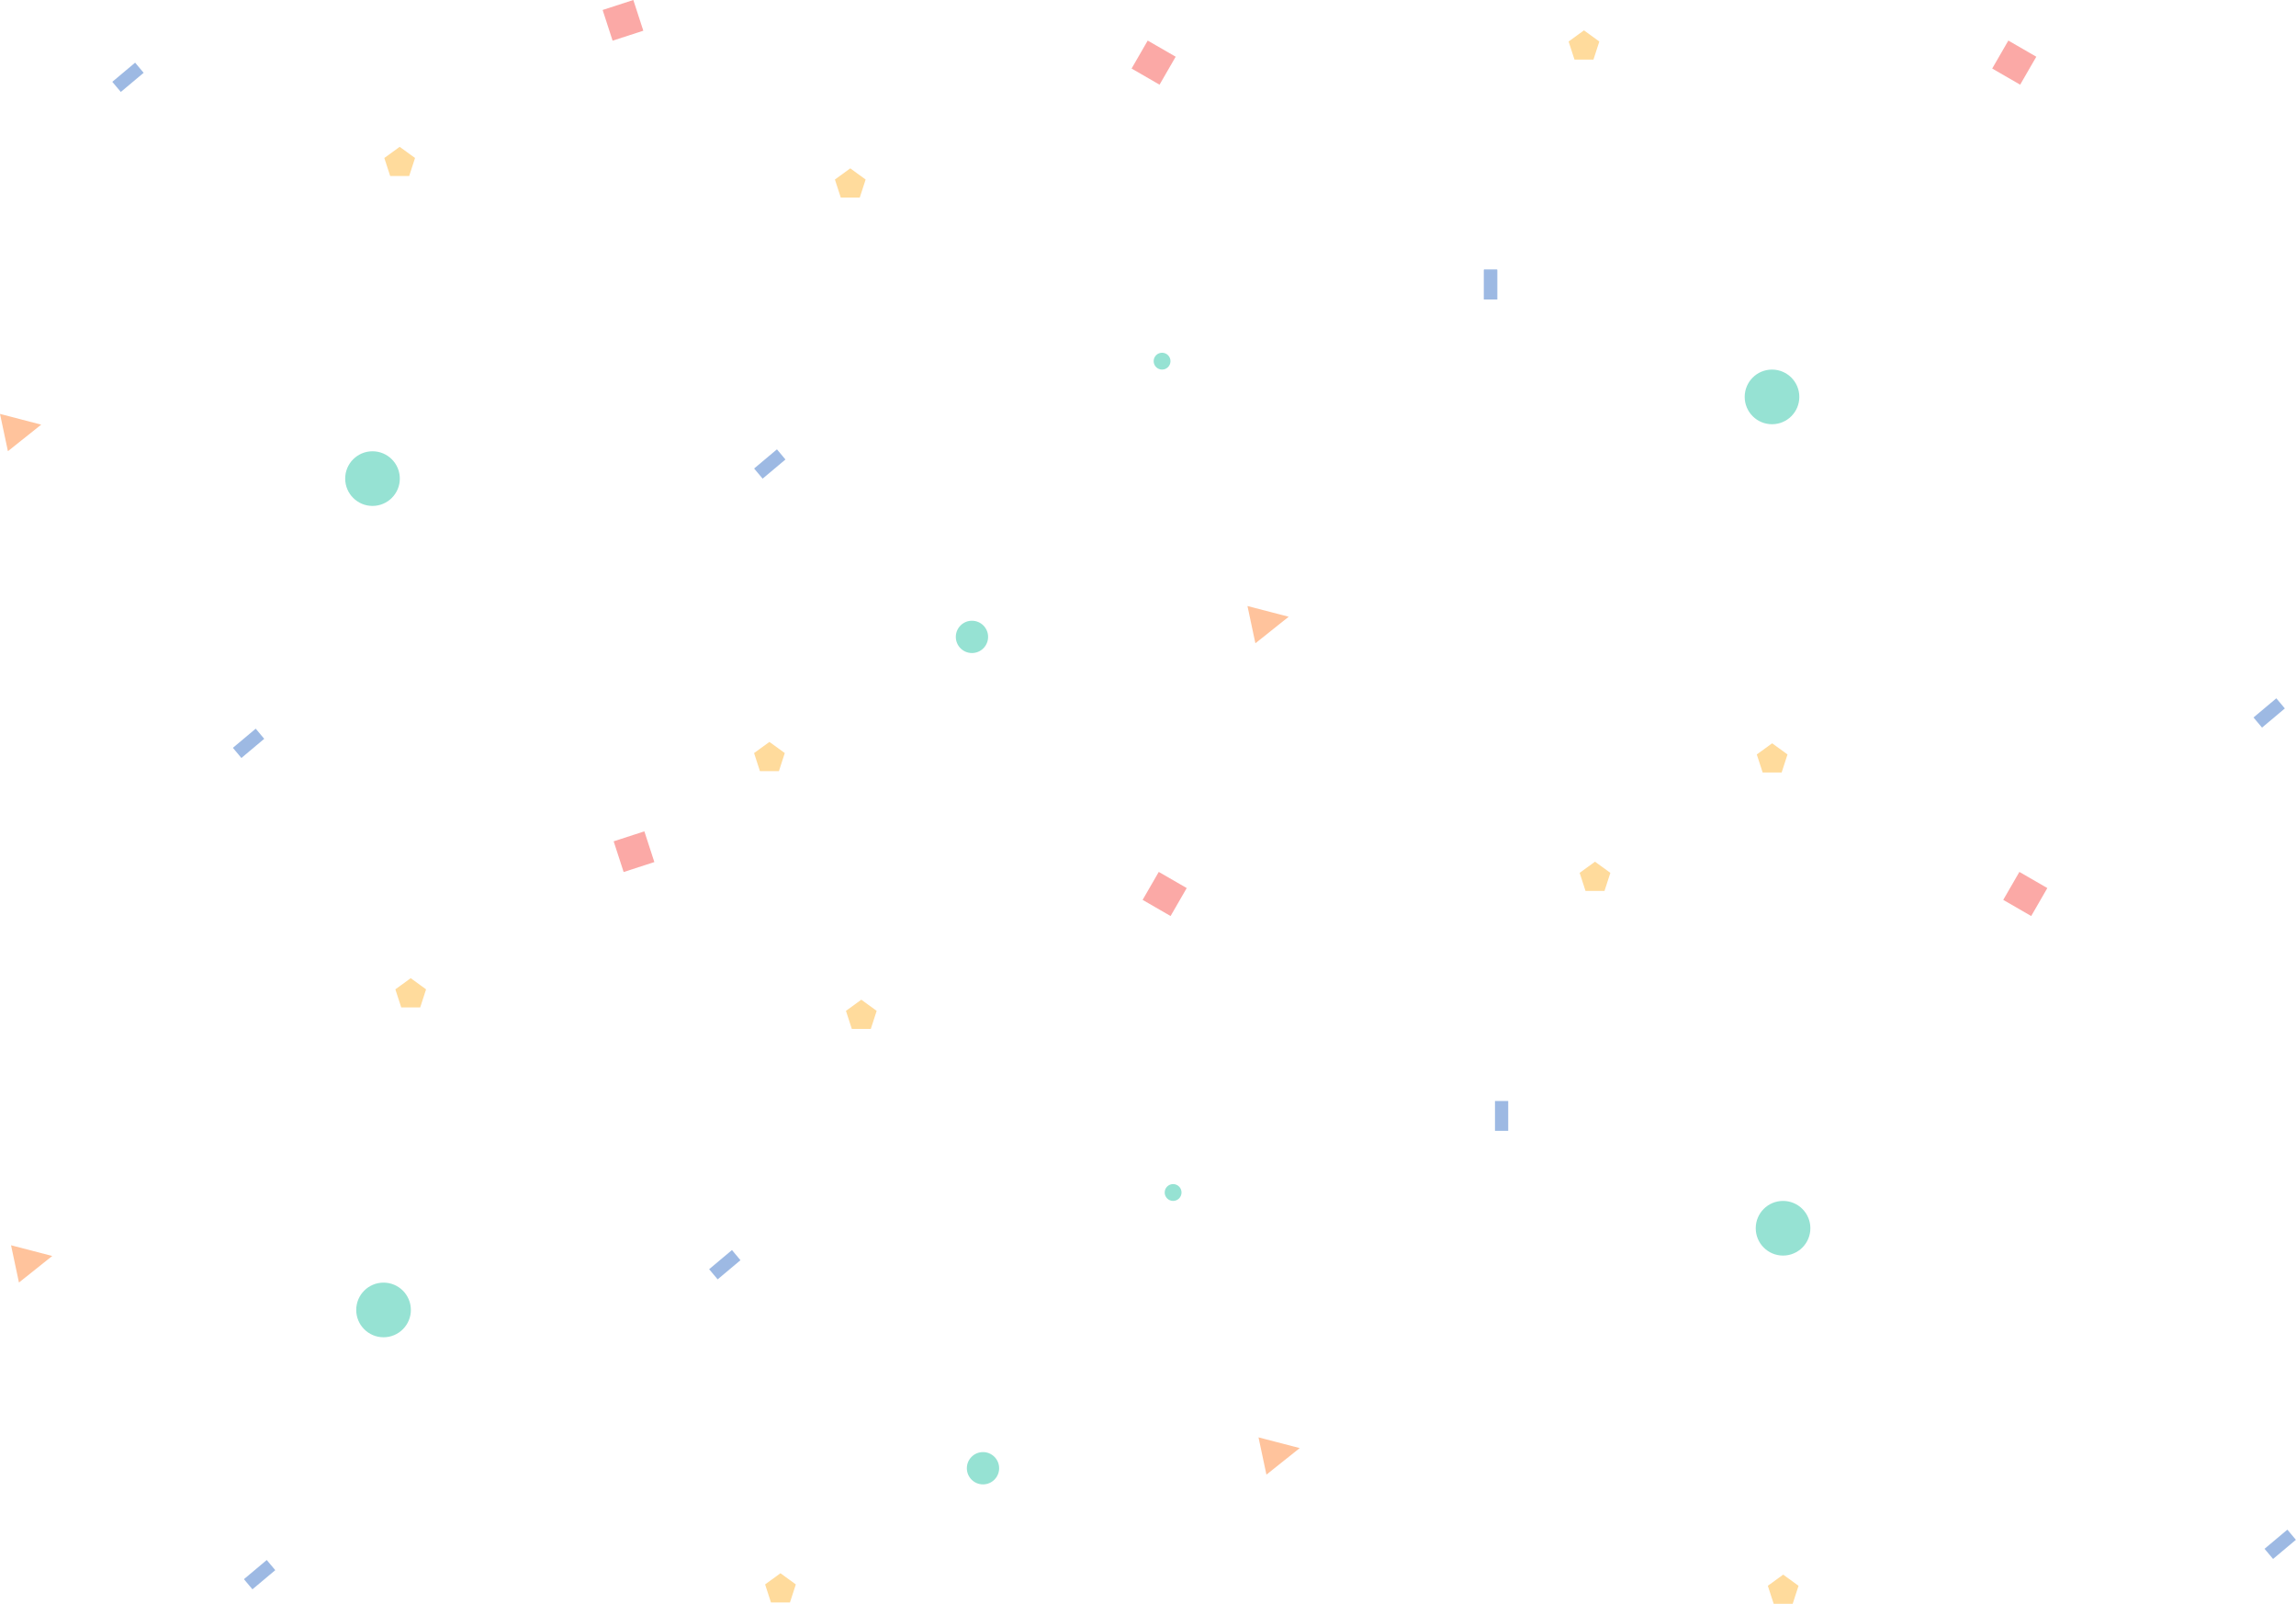
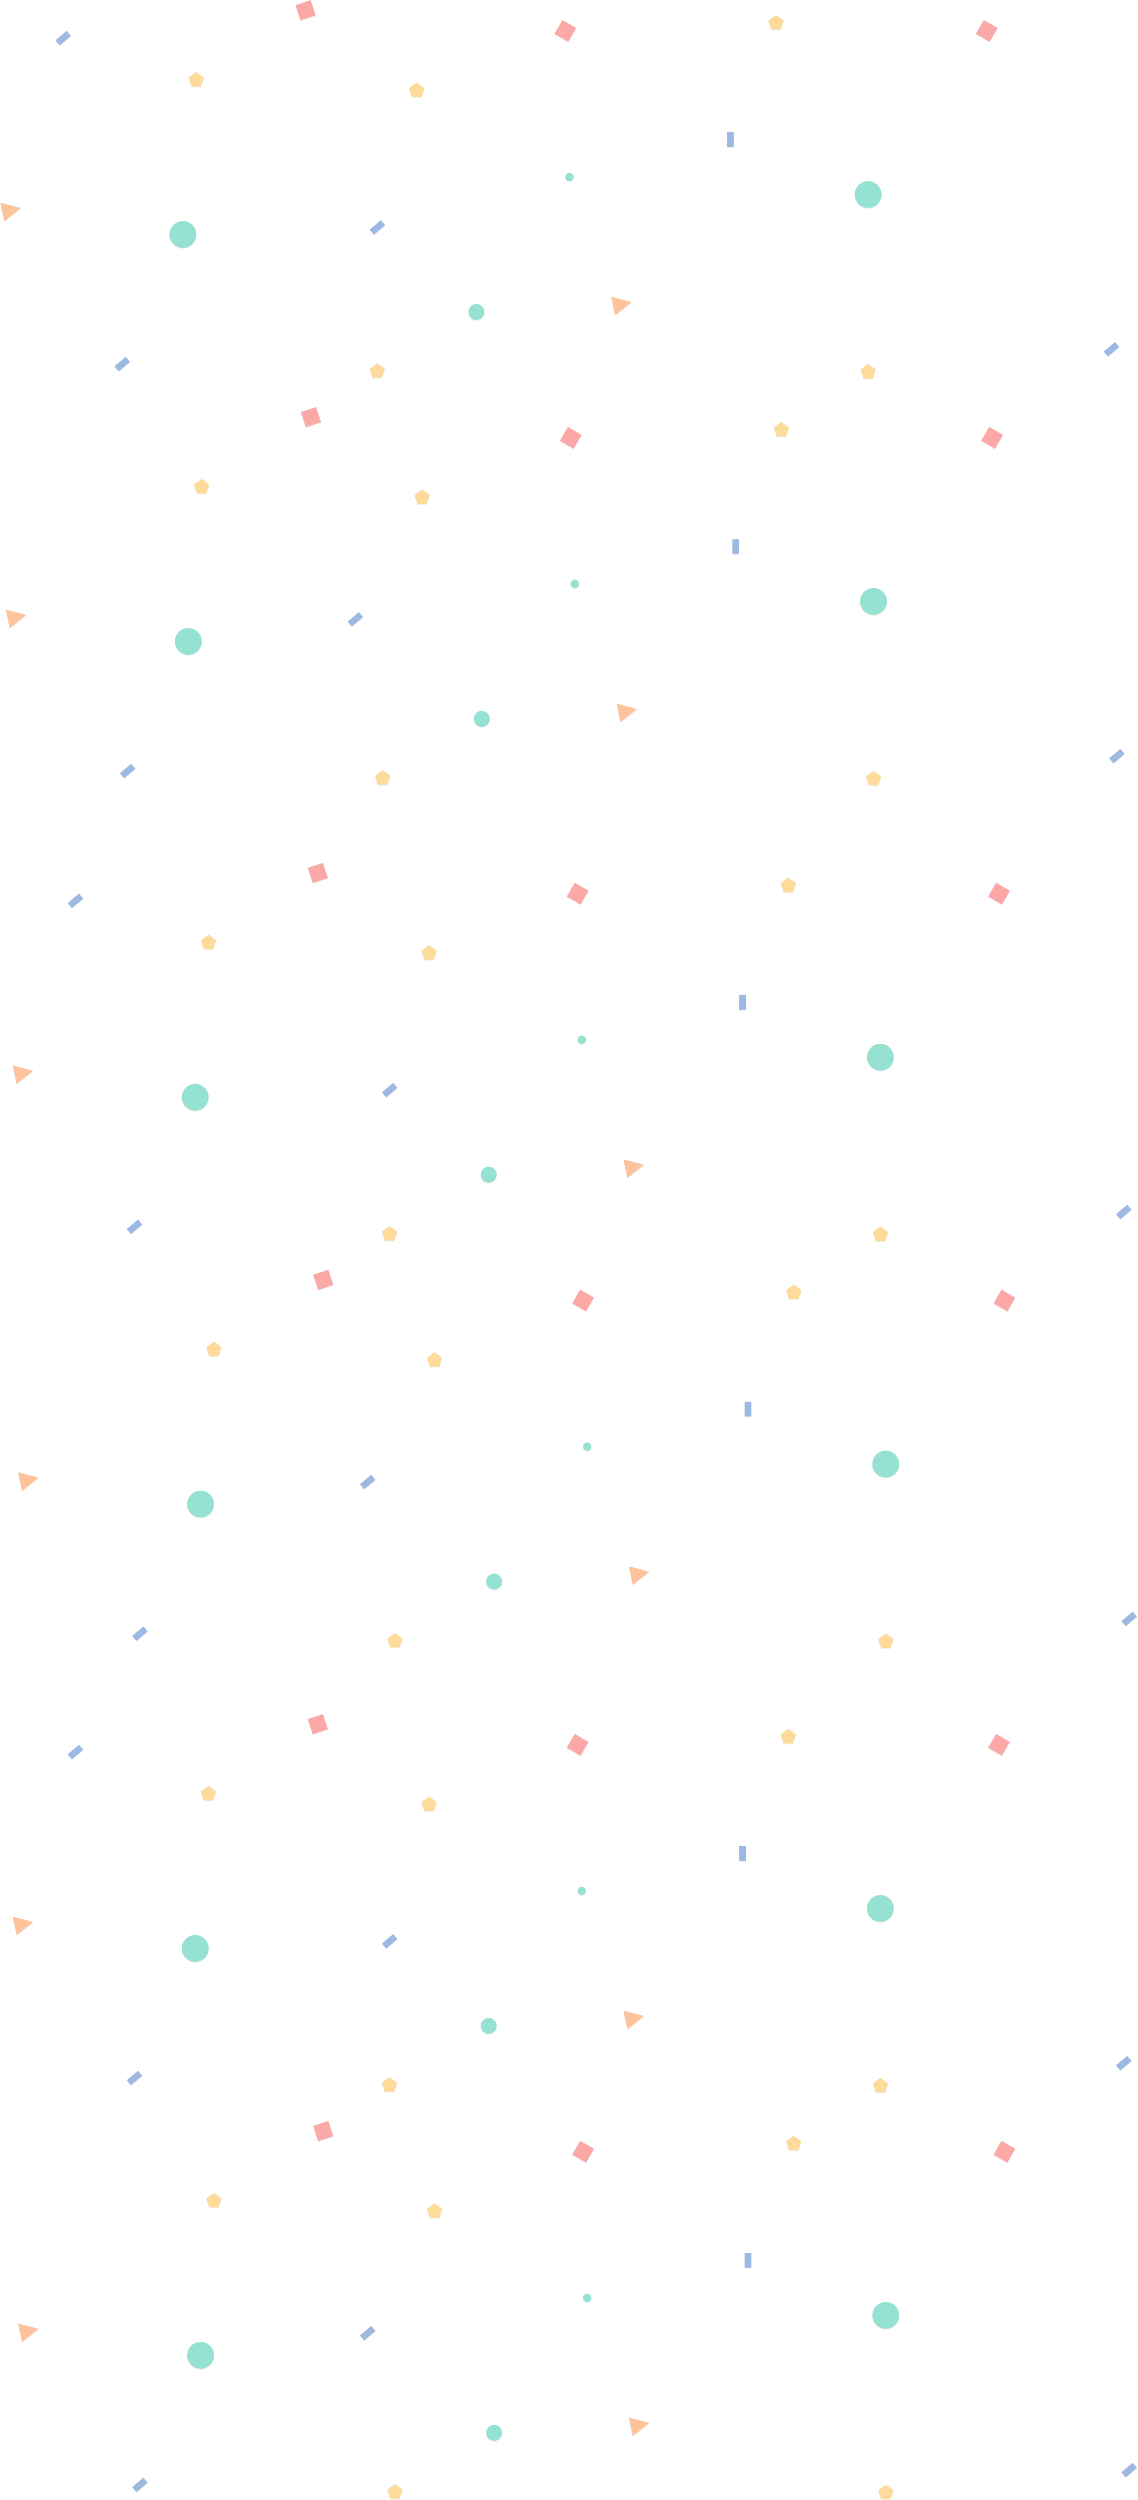
- <svg xmlns="http://www.w3.org/2000/svg" width="8321px" height="5811px" viewBox="0 0 8321 5811" version="1.1">
+ <svg xmlns="http://www.w3.org/2000/svg" width="8419px" height="18506px" viewBox="0 0 8419 18506" version="1.1">
+   <defs>
+     <filter x="-0.1%" y="-0.1%" width="100.3%" height="100.1%" filterUnits="objectBoundingBox" id="filter-1">
+       <feOffset dx="0" dy="2" in="SourceAlpha" result="shadowOffsetOuter1" />
+       <feGaussianBlur stdDeviation="2" in="shadowOffsetOuter1" result="shadowBlurOuter1" />
+       <feColorMatrix values="0 0 0 0 0   0 0 0 0 0   0 0 0 0 0  0 0 0 0.5 0" type="matrix" in="shadowBlurOuter1" result="shadowMatrixOuter1" />
+       <feMerge>
+         <feMergeNode in="shadowMatrixOuter1" />
+         <feMergeNode in="SourceGraphic" />
+       </feMerge>
+     </filter>
+   </defs>
  <g id="Page-1" stroke="none" stroke-width="1" fill="none" fill-rule="evenodd" opacity="0.488">
-     <g id="Group-12">
-       <g id="Group-11" transform="translate(40, 3012)">
-         <g id="Group-10">
-           <g id="Group-9">
-             <rect id="Rectangle-Copy-20" fill="#3670C6" transform="translate(900.7933, 2693.096) rotate(140) translate(-900.7933, -2693.096) " x="846.793" y="2669.096" width="108" height="48" />
-             <polygon id="Rectangle-Copy-21" fill="#3670C6" transform="translate(2586.793, 1570.096) rotate(140) translate(-2586.793, -1570.096) " points="2532.793 1546.096 2640.793 1546.096 2640.793 1594.096 2579.541 1594.096 2532.793 1594.096" />
-             <polygon id="Rectangle-Copy-22" fill="#3670C6" transform="translate(8223.793, 2583.096) rotate(140) translate(-8223.793, -2583.096) " points="8169.793 2559.096 8277.793 2559.096 8277.793 2607.096 8216.541 2607.096 8169.793 2607.096" />
-             <rect id="Rectangle-Copy-17" fill="#3670C6" transform="translate(5402, 1031) rotate(90) translate(-5402, -1031) " x="5348" y="1007" width="108" height="48" />
-             <circle id="Oval-Copy-11" fill="#27C3A4" cx="3522.5" cy="2307.5" r="58.5" />
-             <circle id="Oval-Copy-8" fill="#27C3A4" cx="4211.5" cy="1308.5" r="30.5" />
-             <circle id="Oval-Copy-12" fill="#27C3A4" cx="1350" cy="1734" r="99" />
-             <circle id="Oval-Copy-13" fill="#27C3A4" cx="6422" cy="1438" r="99" />
-             <polygon id="Triangle-Copy-6" fill="#FF8333" transform="translate(4602.838, 2248.838) rotate(78) translate(-4602.838, -2248.838) " points="4602.838 2179.838 4671.838 2317.838 4533.838 2317.838" />
-             <polygon id="Triangle-Copy-7" fill="#FF8333" transform="translate(81.83809, 1552.838) rotate(78) translate(-81.83809, -1552.838) " points="81.838 1483.838 150.838 1621.838 12.838 1621.838" />
-             <rect id="Rectangle-Copy-25" fill="#F64E49" transform="translate(2257.714, 73.7143) rotate(-18) translate(-2257.714, -73.7143) " x="2199.214" y="15.214" width="117" height="117" />
-             <rect id="Rectangle-Copy-13" fill="#F64E49" transform="translate(4180.912, 226.9125) rotate(30) translate(-4180.912, -226.9125) " x="4122.412" y="168.412" width="117" height="117" />
-             <rect id="Rectangle-Copy-14" fill="#F64E49" transform="translate(7299.912, 226.9125) rotate(30) translate(-7299.912, -226.9125) " x="7241.412" y="168.412" width="117" height="117" />
-             <polygon id="Polygon-Copy-6" fill="#FFB433" points="2788.5 2688 2844.137 2728.423 2822.885 2793.827 2754.115 2793.827 2732.863 2728.423" />
-             <polygon id="Polygon-Copy-8" fill="#FFB433" points="6422.5 2693 6478.137 2733.423 6456.885 2798.827 6388.115 2798.827 6366.863 2733.423" />
-             <polygon id="Polygon-Copy-9" fill="#FFB433" points="1448.5 532 1504.137 572.423 1482.885 637.827 1414.115 637.827 1392.863 572.423" />
-             <polygon id="Polygon-Copy-11" fill="#FFB433" points="3081.5 610 3137.137 650.423 3115.885 715.827 3047.115 715.827 3025.863 650.423" />
-             <polygon id="Polygon-Copy-12" fill="#FFB433" points="5740.5 110 5796.137 150.423 5774.885 215.827 5706.115 215.827 5684.863 150.423" />
+     <g id="Group-13" filter="url(#filter-1)" transform="translate(4, 2)">
+       <g id="Group-12" transform="translate(91, 12687)">
+         <g id="Group-11" transform="translate(40, 3012)">
+           <g id="Group-10">
+             <g id="Group-9">
+               <rect id="Rectangle-Copy-20" fill="#3670C6" transform="translate(900.7933, 2693.096) rotate(140) translate(-900.7933, -2693.096) " x="846.793" y="2669.096" width="108" height="48" />
+               <polygon id="Rectangle-Copy-21" fill="#3670C6" transform="translate(2586.793, 1570.096) rotate(140) translate(-2586.793, -1570.096) " points="2532.793 1546.096 2640.793 1546.096 2640.793 1594.096 2579.541 1594.096 2532.793 1594.096" />
+               <polygon id="Rectangle-Copy-22" fill="#3670C6" transform="translate(8223.793, 2583.096) rotate(140) translate(-8223.793, -2583.096) " points="8169.793 2559.096 8277.793 2559.096 8277.793 2607.096 8216.541 2607.096 8169.793 2607.096" />
+               <rect id="Rectangle-Copy-17" fill="#3670C6" transform="translate(5402, 1031) rotate(90) translate(-5402, -1031) " x="5348" y="1007" width="108" height="48" />
+               <circle id="Oval-Copy-11" fill="#27C3A4" cx="3522.5" cy="2307.5" r="58.5" />
+               <circle id="Oval-Copy-8" fill="#27C3A4" cx="4211.5" cy="1308.5" r="30.5" />
+               <circle id="Oval-Copy-12" fill="#27C3A4" cx="1350" cy="1734" r="99" />
+               <circle id="Oval-Copy-13" fill="#27C3A4" cx="6422" cy="1438" r="99" />
+               <polygon id="Triangle-Copy-6" fill="#FF8333" transform="translate(4602.838, 2248.838) rotate(78) translate(-4602.838, -2248.838) " points="4602.838 2179.838 4671.838 2317.838 4533.838 2317.838" />
+               <polygon id="Triangle-Copy-7" fill="#FF8333" transform="translate(81.83809, 1552.838) rotate(78) translate(-81.83809, -1552.838) " points="81.838 1483.838 150.838 1621.838 12.838 1621.838" />
+               <rect id="Rectangle-Copy-25" fill="#F64E49" transform="translate(2257.714, 73.7143) rotate(-18) translate(-2257.714, -73.7143) " x="2199.214" y="15.214" width="117" height="117" />
+               <rect id="Rectangle-Copy-13" fill="#F64E49" transform="translate(4180.912, 226.9125) rotate(30) translate(-4180.912, -226.9125) " x="4122.412" y="168.412" width="117" height="117" />
+               <rect id="Rectangle-Copy-14" fill="#F64E49" transform="translate(7299.912, 226.9125) rotate(30) translate(-7299.912, -226.9125) " x="7241.412" y="168.412" width="117" height="117" />
+               <polygon id="Polygon-Copy-6" fill="#FFB433" points="2788.5 2688 2844.137 2728.423 2822.885 2793.827 2754.115 2793.827 2732.863 2728.423" />
+               <polygon id="Polygon-Copy-8" fill="#FFB433" points="6422.5 2693 6478.137 2733.423 6456.885 2798.827 6388.115 2798.827 6366.863 2733.423" />
+               <polygon id="Polygon-Copy-9" fill="#FFB433" points="1448.5 532 1504.137 572.423 1482.885 637.827 1414.115 637.827 1392.863 572.423" />
+               <polygon id="Polygon-Copy-11" fill="#FFB433" points="3081.5 610 3137.137 650.423 3115.885 715.827 3047.115 715.827 3025.863 650.423" />
+               <polygon id="Polygon-Copy-12" fill="#FFB433" points="5740.5 110 5796.137 150.423 5774.885 215.827 5706.115 215.827 5684.863 150.423" />
+             </g>
+           </g>
+         </g>
+         <g id="Group-10-Copy-2">
+           <g id="Group-10-Copy">
+             <g id="Group-9">
+               <rect id="Rectangle-Copy-20" fill="#3670C6" transform="translate(900.7933, 2693.096) rotate(140) translate(-900.7933, -2693.096) " x="846.793" y="2669.096" width="108" height="48" />
+               <polygon id="Rectangle-Copy-21" fill="#3670C6" transform="translate(463.7933, 280.0956) rotate(140) translate(-463.7933, -280.0956) " points="409.793 256.096 517.793 256.096 517.793 304.096 456.541 304.096 409.793 304.096" />
+               <polygon id="Rectangle-Copy-23" fill="#3670C6" transform="translate(2789.793, 1681.096) rotate(140) translate(-2789.793, -1681.096) " points="2735.793 1657.096 2843.793 1657.096 2843.793 1705.096 2782.541 1705.096 2735.793 1705.096" />
+               <polygon id="Rectangle-Copy-22" fill="#3670C6" transform="translate(8223.793, 2583.096) rotate(140) translate(-8223.793, -2583.096) " points="8169.793 2559.096 8277.793 2559.096 8277.793 2607.096 8216.541 2607.096 8169.793 2607.096" />
+               <rect id="Rectangle-Copy-17" fill="#3670C6" transform="translate(5402, 1031) rotate(90) translate(-5402, -1031) " x="5348" y="1007" width="108" height="48" />
+               <rect id="Rectangle-Copy-17" fill="#3670C6" transform="translate(5402, 1031) rotate(90) translate(-5402, -1031) " x="5348" y="1007" width="108" height="48" />
+               <circle id="Oval-Copy-11" fill="#27C3A4" cx="3522.5" cy="2307.5" r="58.5" />
+               <circle id="Oval-Copy-8" fill="#27C3A4" cx="4211.5" cy="1308.5" r="30.5" />
+               <circle id="Oval-Copy-12" fill="#27C3A4" cx="1350" cy="1734" r="99" />
+               <circle id="Oval-Copy-13" fill="#27C3A4" cx="6422" cy="1438" r="99" />
+               <polygon id="Triangle-Copy-6" fill="#FF8333" transform="translate(4602.838, 2248.838) rotate(78) translate(-4602.838, -2248.838) " points="4602.838 2179.838 4671.838 2317.838 4533.838 2317.838" />
+               <polygon id="Triangle-Copy-7" fill="#FF8333" transform="translate(81.83809, 1552.838) rotate(78) translate(-81.83809, -1552.838) " points="81.838 1483.838 150.838 1621.838 12.838 1621.838" />
+               <rect id="Rectangle-Copy-25" fill="#F64E49" transform="translate(2257.714, 73.7143) rotate(-18) translate(-2257.714, -73.7143) " x="2199.214" y="15.214" width="117" height="117" />
+               <rect id="Rectangle-Copy-13" fill="#F64E49" transform="translate(4180.912, 226.9125) rotate(30) translate(-4180.912, -226.9125) " x="4122.412" y="168.412" width="117" height="117" />
+               <rect id="Rectangle-Copy-14" fill="#F64E49" transform="translate(7299.912, 226.9125) rotate(30) translate(-7299.912, -226.9125) " x="7241.412" y="168.412" width="117" height="117" />
+               <polygon id="Polygon-Copy-6" fill="#FFB433" points="2788.5 2688 2844.137 2728.423 2822.885 2793.827 2754.115 2793.827 2732.863 2728.423" />
+               <polygon id="Polygon-Copy-8" fill="#FFB433" points="6422.5 2693 6478.137 2733.423 6456.885 2798.827 6388.115 2798.827 6366.863 2733.423" />
+               <polygon id="Polygon-Copy-9" fill="#FFB433" points="1448.5 532 1504.137 572.423 1482.885 637.827 1414.115 637.827 1392.863 572.423" />
+               <polygon id="Polygon-Copy-11" fill="#FFB433" points="3081.5 610 3137.137 650.423 3115.885 715.827 3047.115 715.827 3025.863 650.423" />
+               <polygon id="Polygon-Copy-12" fill="#FFB433" points="5740.5 110 5796.137 150.423 5774.885 215.827 5706.115 215.827 5684.863 150.423" />
+             </g>
          </g>
        </g>
      </g>
-       <g id="Group-10-Copy-2">
-         <g id="Group-10-Copy">
-           <g id="Group-9">
-             <rect id="Rectangle-Copy-20" fill="#3670C6" transform="translate(900.7933, 2693.096) rotate(140) translate(-900.7933, -2693.096) " x="846.793" y="2669.096" width="108" height="48" />
-             <polygon id="Rectangle-Copy-21" fill="#3670C6" transform="translate(463.7933, 280.0956) rotate(140) translate(-463.7933, -280.0956) " points="409.793 256.096 517.793 256.096 517.793 304.096 456.541 304.096 409.793 304.096" />
-             <polygon id="Rectangle-Copy-23" fill="#3670C6" transform="translate(2789.793, 1681.096) rotate(140) translate(-2789.793, -1681.096) " points="2735.793 1657.096 2843.793 1657.096 2843.793 1705.096 2782.541 1705.096 2735.793 1705.096" />
-             <polygon id="Rectangle-Copy-22" fill="#3670C6" transform="translate(8223.793, 2583.096) rotate(140) translate(-8223.793, -2583.096) " points="8169.793 2559.096 8277.793 2559.096 8277.793 2607.096 8216.541 2607.096 8169.793 2607.096" />
-             <rect id="Rectangle-Copy-17" fill="#3670C6" transform="translate(5402, 1031) rotate(90) translate(-5402, -1031) " x="5348" y="1007" width="108" height="48" />
-             <rect id="Rectangle-Copy-17" fill="#3670C6" transform="translate(5402, 1031) rotate(90) translate(-5402, -1031) " x="5348" y="1007" width="108" height="48" />
-             <circle id="Oval-Copy-11" fill="#27C3A4" cx="3522.5" cy="2307.5" r="58.5" />
-             <circle id="Oval-Copy-8" fill="#27C3A4" cx="4211.5" cy="1308.5" r="30.5" />
-             <circle id="Oval-Copy-12" fill="#27C3A4" cx="1350" cy="1734" r="99" />
-             <circle id="Oval-Copy-13" fill="#27C3A4" cx="6422" cy="1438" r="99" />
-             <polygon id="Triangle-Copy-6" fill="#FF8333" transform="translate(4602.838, 2248.838) rotate(78) translate(-4602.838, -2248.838) " points="4602.838 2179.838 4671.838 2317.838 4533.838 2317.838" />
-             <polygon id="Triangle-Copy-7" fill="#FF8333" transform="translate(81.83809, 1552.838) rotate(78) translate(-81.83809, -1552.838) " points="81.838 1483.838 150.838 1621.838 12.838 1621.838" />
-             <rect id="Rectangle-Copy-25" fill="#F64E49" transform="translate(2257.714, 73.7143) rotate(-18) translate(-2257.714, -73.7143) " x="2199.214" y="15.214" width="117" height="117" />
-             <rect id="Rectangle-Copy-13" fill="#F64E49" transform="translate(4180.912, 226.9125) rotate(30) translate(-4180.912, -226.9125) " x="4122.412" y="168.412" width="117" height="117" />
-             <rect id="Rectangle-Copy-14" fill="#F64E49" transform="translate(7299.912, 226.9125) rotate(30) translate(-7299.912, -226.9125) " x="7241.412" y="168.412" width="117" height="117" />
-             <polygon id="Polygon-Copy-6" fill="#FFB433" points="2788.5 2688 2844.137 2728.423 2822.885 2793.827 2754.115 2793.827 2732.863 2728.423" />
-             <polygon id="Polygon-Copy-8" fill="#FFB433" points="6422.5 2693 6478.137 2733.423 6456.885 2798.827 6388.115 2798.827 6366.863 2733.423" />
-             <polygon id="Polygon-Copy-9" fill="#FFB433" points="1448.5 532 1504.137 572.423 1482.885 637.827 1414.115 637.827 1392.863 572.423" />
-             <polygon id="Polygon-Copy-11" fill="#FFB433" points="3081.5 610 3137.137 650.423 3115.885 715.827 3047.115 715.827 3025.863 650.423" />
-             <polygon id="Polygon-Copy-12" fill="#FFB433" points="5740.5 110 5796.137 150.423 5774.885 215.827 5706.115 215.827 5684.863 150.423" />
+       <g id="Group-12" transform="translate(91, 6386)">
+         <g id="Group-11" transform="translate(40, 3012)">
+           <g id="Group-10">
+             <g id="Group-9">
+               <rect id="Rectangle-Copy-20" fill="#3670C6" transform="translate(900.7933, 2693.096) rotate(140) translate(-900.7933, -2693.096) " x="846.793" y="2669.096" width="108" height="48" />
+               <polygon id="Rectangle-Copy-21" fill="#3670C6" transform="translate(2586.793, 1570.096) rotate(140) translate(-2586.793, -1570.096) " points="2532.793 1546.096 2640.793 1546.096 2640.793 1594.096 2579.541 1594.096 2532.793 1594.096" />
+               <polygon id="Rectangle-Copy-22" fill="#3670C6" transform="translate(8223.793, 2583.096) rotate(140) translate(-8223.793, -2583.096) " points="8169.793 2559.096 8277.793 2559.096 8277.793 2607.096 8216.541 2607.096 8169.793 2607.096" />
+               <rect id="Rectangle-Copy-17" fill="#3670C6" transform="translate(5402, 1031) rotate(90) translate(-5402, -1031) " x="5348" y="1007" width="108" height="48" />
+               <circle id="Oval-Copy-11" fill="#27C3A4" cx="3522.5" cy="2307.5" r="58.5" />
+               <circle id="Oval-Copy-8" fill="#27C3A4" cx="4211.5" cy="1308.5" r="30.5" />
+               <circle id="Oval-Copy-12" fill="#27C3A4" cx="1350" cy="1734" r="99" />
+               <circle id="Oval-Copy-13" fill="#27C3A4" cx="6422" cy="1438" r="99" />
+               <polygon id="Triangle-Copy-6" fill="#FF8333" transform="translate(4602.838, 2248.838) rotate(78) translate(-4602.838, -2248.838) " points="4602.838 2179.838 4671.838 2317.838 4533.838 2317.838" />
+               <polygon id="Triangle-Copy-7" fill="#FF8333" transform="translate(81.83809, 1552.838) rotate(78) translate(-81.83809, -1552.838) " points="81.838 1483.838 150.838 1621.838 12.838 1621.838" />
+               <rect id="Rectangle-Copy-25" fill="#F64E49" transform="translate(2257.714, 73.7143) rotate(-18) translate(-2257.714, -73.7143) " x="2199.214" y="15.214" width="117" height="117" />
+               <rect id="Rectangle-Copy-13" fill="#F64E49" transform="translate(4180.912, 226.9125) rotate(30) translate(-4180.912, -226.9125) " x="4122.412" y="168.412" width="117" height="117" />
+               <rect id="Rectangle-Copy-14" fill="#F64E49" transform="translate(7299.912, 226.9125) rotate(30) translate(-7299.912, -226.9125) " x="7241.412" y="168.412" width="117" height="117" />
+               <polygon id="Polygon-Copy-6" fill="#FFB433" points="2788.5 2688 2844.137 2728.423 2822.885 2793.827 2754.115 2793.827 2732.863 2728.423" />
+               <polygon id="Polygon-Copy-8" fill="#FFB433" points="6422.5 2693 6478.137 2733.423 6456.885 2798.827 6388.115 2798.827 6366.863 2733.423" />
+               <polygon id="Polygon-Copy-9" fill="#FFB433" points="1448.5 532 1504.137 572.423 1482.885 637.827 1414.115 637.827 1392.863 572.423" />
+               <polygon id="Polygon-Copy-11" fill="#FFB433" points="3081.5 610 3137.137 650.423 3115.885 715.827 3047.115 715.827 3025.863 650.423" />
+               <polygon id="Polygon-Copy-12" fill="#FFB433" points="5740.5 110 5796.137 150.423 5774.885 215.827 5706.115 215.827 5684.863 150.423" />
+             </g>
+           </g>
+         </g>
+         <g id="Group-10-Copy-2">
+           <g id="Group-10-Copy">
+             <g id="Group-9">
+               <rect id="Rectangle-Copy-20" fill="#3670C6" transform="translate(900.7933, 2693.096) rotate(140) translate(-900.7933, -2693.096) " x="846.793" y="2669.096" width="108" height="48" />
+               <polygon id="Rectangle-Copy-21" fill="#3670C6" transform="translate(463.7933, 280.0956) rotate(140) translate(-463.7933, -280.0956) " points="409.793 256.096 517.793 256.096 517.793 304.096 456.541 304.096 409.793 304.096" />
+               <polygon id="Rectangle-Copy-23" fill="#3670C6" transform="translate(2789.793, 1681.096) rotate(140) translate(-2789.793, -1681.096) " points="2735.793 1657.096 2843.793 1657.096 2843.793 1705.096 2782.541 1705.096 2735.793 1705.096" />
+               <polygon id="Rectangle-Copy-22" fill="#3670C6" transform="translate(8223.793, 2583.096) rotate(140) translate(-8223.793, -2583.096) " points="8169.793 2559.096 8277.793 2559.096 8277.793 2607.096 8216.541 2607.096 8169.793 2607.096" />
+               <rect id="Rectangle-Copy-17" fill="#3670C6" transform="translate(5402, 1031) rotate(90) translate(-5402, -1031) " x="5348" y="1007" width="108" height="48" />
+               <rect id="Rectangle-Copy-17" fill="#3670C6" transform="translate(5402, 1031) rotate(90) translate(-5402, -1031) " x="5348" y="1007" width="108" height="48" />
+               <circle id="Oval-Copy-11" fill="#27C3A4" cx="3522.5" cy="2307.5" r="58.5" />
+               <circle id="Oval-Copy-8" fill="#27C3A4" cx="4211.5" cy="1308.5" r="30.5" />
+               <circle id="Oval-Copy-12" fill="#27C3A4" cx="1350" cy="1734" r="99" />
+               <circle id="Oval-Copy-13" fill="#27C3A4" cx="6422" cy="1438" r="99" />
+               <polygon id="Triangle-Copy-6" fill="#FF8333" transform="translate(4602.838, 2248.838) rotate(78) translate(-4602.838, -2248.838) " points="4602.838 2179.838 4671.838 2317.838 4533.838 2317.838" />
+               <polygon id="Triangle-Copy-7" fill="#FF8333" transform="translate(81.83809, 1552.838) rotate(78) translate(-81.83809, -1552.838) " points="81.838 1483.838 150.838 1621.838 12.838 1621.838" />
+               <rect id="Rectangle-Copy-25" fill="#F64E49" transform="translate(2257.714, 73.7143) rotate(-18) translate(-2257.714, -73.7143) " x="2199.214" y="15.214" width="117" height="117" />
+               <rect id="Rectangle-Copy-13" fill="#F64E49" transform="translate(4180.912, 226.9125) rotate(30) translate(-4180.912, -226.9125) " x="4122.412" y="168.412" width="117" height="117" />
+               <rect id="Rectangle-Copy-14" fill="#F64E49" transform="translate(7299.912, 226.9125) rotate(30) translate(-7299.912, -226.9125) " x="7241.412" y="168.412" width="117" height="117" />
+               <polygon id="Polygon-Copy-6" fill="#FFB433" points="2788.5 2688 2844.137 2728.423 2822.885 2793.827 2754.115 2793.827 2732.863 2728.423" />
+               <polygon id="Polygon-Copy-8" fill="#FFB433" points="6422.5 2693 6478.137 2733.423 6456.885 2798.827 6388.115 2798.827 6366.863 2733.423" />
+               <polygon id="Polygon-Copy-9" fill="#FFB433" points="1448.5 532 1504.137 572.423 1482.885 637.827 1414.115 637.827 1392.863 572.423" />
+               <polygon id="Polygon-Copy-11" fill="#FFB433" points="3081.5 610 3137.137 650.423 3115.885 715.827 3047.115 715.827 3025.863 650.423" />
+               <polygon id="Polygon-Copy-12" fill="#FFB433" points="5740.5 110 5796.137 150.423 5774.885 215.827 5706.115 215.827 5684.863 150.423" />
+             </g>
+           </g>
+         </g>
+       </g>
+       <g id="Group-12">
+         <g id="Group-11" transform="translate(40, 3012)">
+           <g id="Group-10">
+             <g id="Group-9">
+               <rect id="Rectangle-Copy-20" fill="#3670C6" transform="translate(900.7933, 2693.096) rotate(140) translate(-900.7933, -2693.096) " x="846.793" y="2669.096" width="108" height="48" />
+               <polygon id="Rectangle-Copy-21" fill="#3670C6" transform="translate(2586.793, 1570.096) rotate(140) translate(-2586.793, -1570.096) " points="2532.793 1546.096 2640.793 1546.096 2640.793 1594.096 2579.541 1594.096 2532.793 1594.096" />
+               <polygon id="Rectangle-Copy-22" fill="#3670C6" transform="translate(8223.793, 2583.096) rotate(140) translate(-8223.793, -2583.096) " points="8169.793 2559.096 8277.793 2559.096 8277.793 2607.096 8216.541 2607.096 8169.793 2607.096" />
+               <rect id="Rectangle-Copy-17" fill="#3670C6" transform="translate(5402, 1031) rotate(90) translate(-5402, -1031) " x="5348" y="1007" width="108" height="48" />
+               <circle id="Oval-Copy-11" fill="#27C3A4" cx="3522.5" cy="2307.5" r="58.5" />
+               <circle id="Oval-Copy-8" fill="#27C3A4" cx="4211.5" cy="1308.5" r="30.5" />
+               <circle id="Oval-Copy-12" fill="#27C3A4" cx="1350" cy="1734" r="99" />
+               <circle id="Oval-Copy-13" fill="#27C3A4" cx="6422" cy="1438" r="99" />
+               <polygon id="Triangle-Copy-6" fill="#FF8333" transform="translate(4602.838, 2248.838) rotate(78) translate(-4602.838, -2248.838) " points="4602.838 2179.838 4671.838 2317.838 4533.838 2317.838" />
+               <polygon id="Triangle-Copy-7" fill="#FF8333" transform="translate(81.83809, 1552.838) rotate(78) translate(-81.83809, -1552.838) " points="81.838 1483.838 150.838 1621.838 12.838 1621.838" />
+               <rect id="Rectangle-Copy-25" fill="#F64E49" transform="translate(2257.714, 73.7143) rotate(-18) translate(-2257.714, -73.7143) " x="2199.214" y="15.214" width="117" height="117" />
+               <rect id="Rectangle-Copy-13" fill="#F64E49" transform="translate(4180.912, 226.9125) rotate(30) translate(-4180.912, -226.9125) " x="4122.412" y="168.412" width="117" height="117" />
+               <rect id="Rectangle-Copy-14" fill="#F64E49" transform="translate(7299.912, 226.9125) rotate(30) translate(-7299.912, -226.9125) " x="7241.412" y="168.412" width="117" height="117" />
+               <polygon id="Polygon-Copy-6" fill="#FFB433" points="2788.5 2688 2844.137 2728.423 2822.885 2793.827 2754.115 2793.827 2732.863 2728.423" />
+               <polygon id="Polygon-Copy-8" fill="#FFB433" points="6422.5 2693 6478.137 2733.423 6456.885 2798.827 6388.115 2798.827 6366.863 2733.423" />
+               <polygon id="Polygon-Copy-9" fill="#FFB433" points="1448.5 532 1504.137 572.423 1482.885 637.827 1414.115 637.827 1392.863 572.423" />
+               <polygon id="Polygon-Copy-11" fill="#FFB433" points="3081.5 610 3137.137 650.423 3115.885 715.827 3047.115 715.827 3025.863 650.423" />
+               <polygon id="Polygon-Copy-12" fill="#FFB433" points="5740.5 110 5796.137 150.423 5774.885 215.827 5706.115 215.827 5684.863 150.423" />
+             </g>
+           </g>
+         </g>
+         <g id="Group-10-Copy-2">
+           <g id="Group-10-Copy">
+             <g id="Group-9">
+               <rect id="Rectangle-Copy-20" fill="#3670C6" transform="translate(900.7933, 2693.096) rotate(140) translate(-900.7933, -2693.096) " x="846.793" y="2669.096" width="108" height="48" />
+               <polygon id="Rectangle-Copy-21" fill="#3670C6" transform="translate(463.7933, 280.0956) rotate(140) translate(-463.7933, -280.0956) " points="409.793 256.096 517.793 256.096 517.793 304.096 456.541 304.096 409.793 304.096" />
+               <polygon id="Rectangle-Copy-23" fill="#3670C6" transform="translate(2789.793, 1681.096) rotate(140) translate(-2789.793, -1681.096) " points="2735.793 1657.096 2843.793 1657.096 2843.793 1705.096 2782.541 1705.096 2735.793 1705.096" />
+               <polygon id="Rectangle-Copy-22" fill="#3670C6" transform="translate(8223.793, 2583.096) rotate(140) translate(-8223.793, -2583.096) " points="8169.793 2559.096 8277.793 2559.096 8277.793 2607.096 8216.541 2607.096 8169.793 2607.096" />
+               <rect id="Rectangle-Copy-17" fill="#3670C6" transform="translate(5402, 1031) rotate(90) translate(-5402, -1031) " x="5348" y="1007" width="108" height="48" />
+               <rect id="Rectangle-Copy-17" fill="#3670C6" transform="translate(5402, 1031) rotate(90) translate(-5402, -1031) " x="5348" y="1007" width="108" height="48" />
+               <circle id="Oval-Copy-11" fill="#27C3A4" cx="3522.5" cy="2307.5" r="58.5" />
+               <circle id="Oval-Copy-8" fill="#27C3A4" cx="4211.5" cy="1308.5" r="30.5" />
+               <circle id="Oval-Copy-12" fill="#27C3A4" cx="1350" cy="1734" r="99" />
+               <circle id="Oval-Copy-13" fill="#27C3A4" cx="6422" cy="1438" r="99" />
+               <polygon id="Triangle-Copy-6" fill="#FF8333" transform="translate(4602.838, 2248.838) rotate(78) translate(-4602.838, -2248.838) " points="4602.838 2179.838 4671.838 2317.838 4533.838 2317.838" />
+               <polygon id="Triangle-Copy-7" fill="#FF8333" transform="translate(81.83809, 1552.838) rotate(78) translate(-81.83809, -1552.838) " points="81.838 1483.838 150.838 1621.838 12.838 1621.838" />
+               <rect id="Rectangle-Copy-25" fill="#F64E49" transform="translate(2257.714, 73.7143) rotate(-18) translate(-2257.714, -73.7143) " x="2199.214" y="15.214" width="117" height="117" />
+               <rect id="Rectangle-Copy-13" fill="#F64E49" transform="translate(4180.912, 226.9125) rotate(30) translate(-4180.912, -226.9125) " x="4122.412" y="168.412" width="117" height="117" />
+               <rect id="Rectangle-Copy-14" fill="#F64E49" transform="translate(7299.912, 226.9125) rotate(30) translate(-7299.912, -226.9125) " x="7241.412" y="168.412" width="117" height="117" />
+               <polygon id="Polygon-Copy-6" fill="#FFB433" points="2788.5 2688 2844.137 2728.423 2822.885 2793.827 2754.115 2793.827 2732.863 2728.423" />
+               <polygon id="Polygon-Copy-8" fill="#FFB433" points="6422.5 2693 6478.137 2733.423 6456.885 2798.827 6388.115 2798.827 6366.863 2733.423" />
+               <polygon id="Polygon-Copy-9" fill="#FFB433" points="1448.5 532 1504.137 572.423 1482.885 637.827 1414.115 637.827 1392.863 572.423" />
+               <polygon id="Polygon-Copy-11" fill="#FFB433" points="3081.5 610 3137.137 650.423 3115.885 715.827 3047.115 715.827 3025.863 650.423" />
+               <polygon id="Polygon-Copy-12" fill="#FFB433" points="5740.5 110 5796.137 150.423 5774.885 215.827 5706.115 215.827 5684.863 150.423" />
+             </g>
          </g>
        </g>
      </g>
    </g>
  </g>
</svg>
